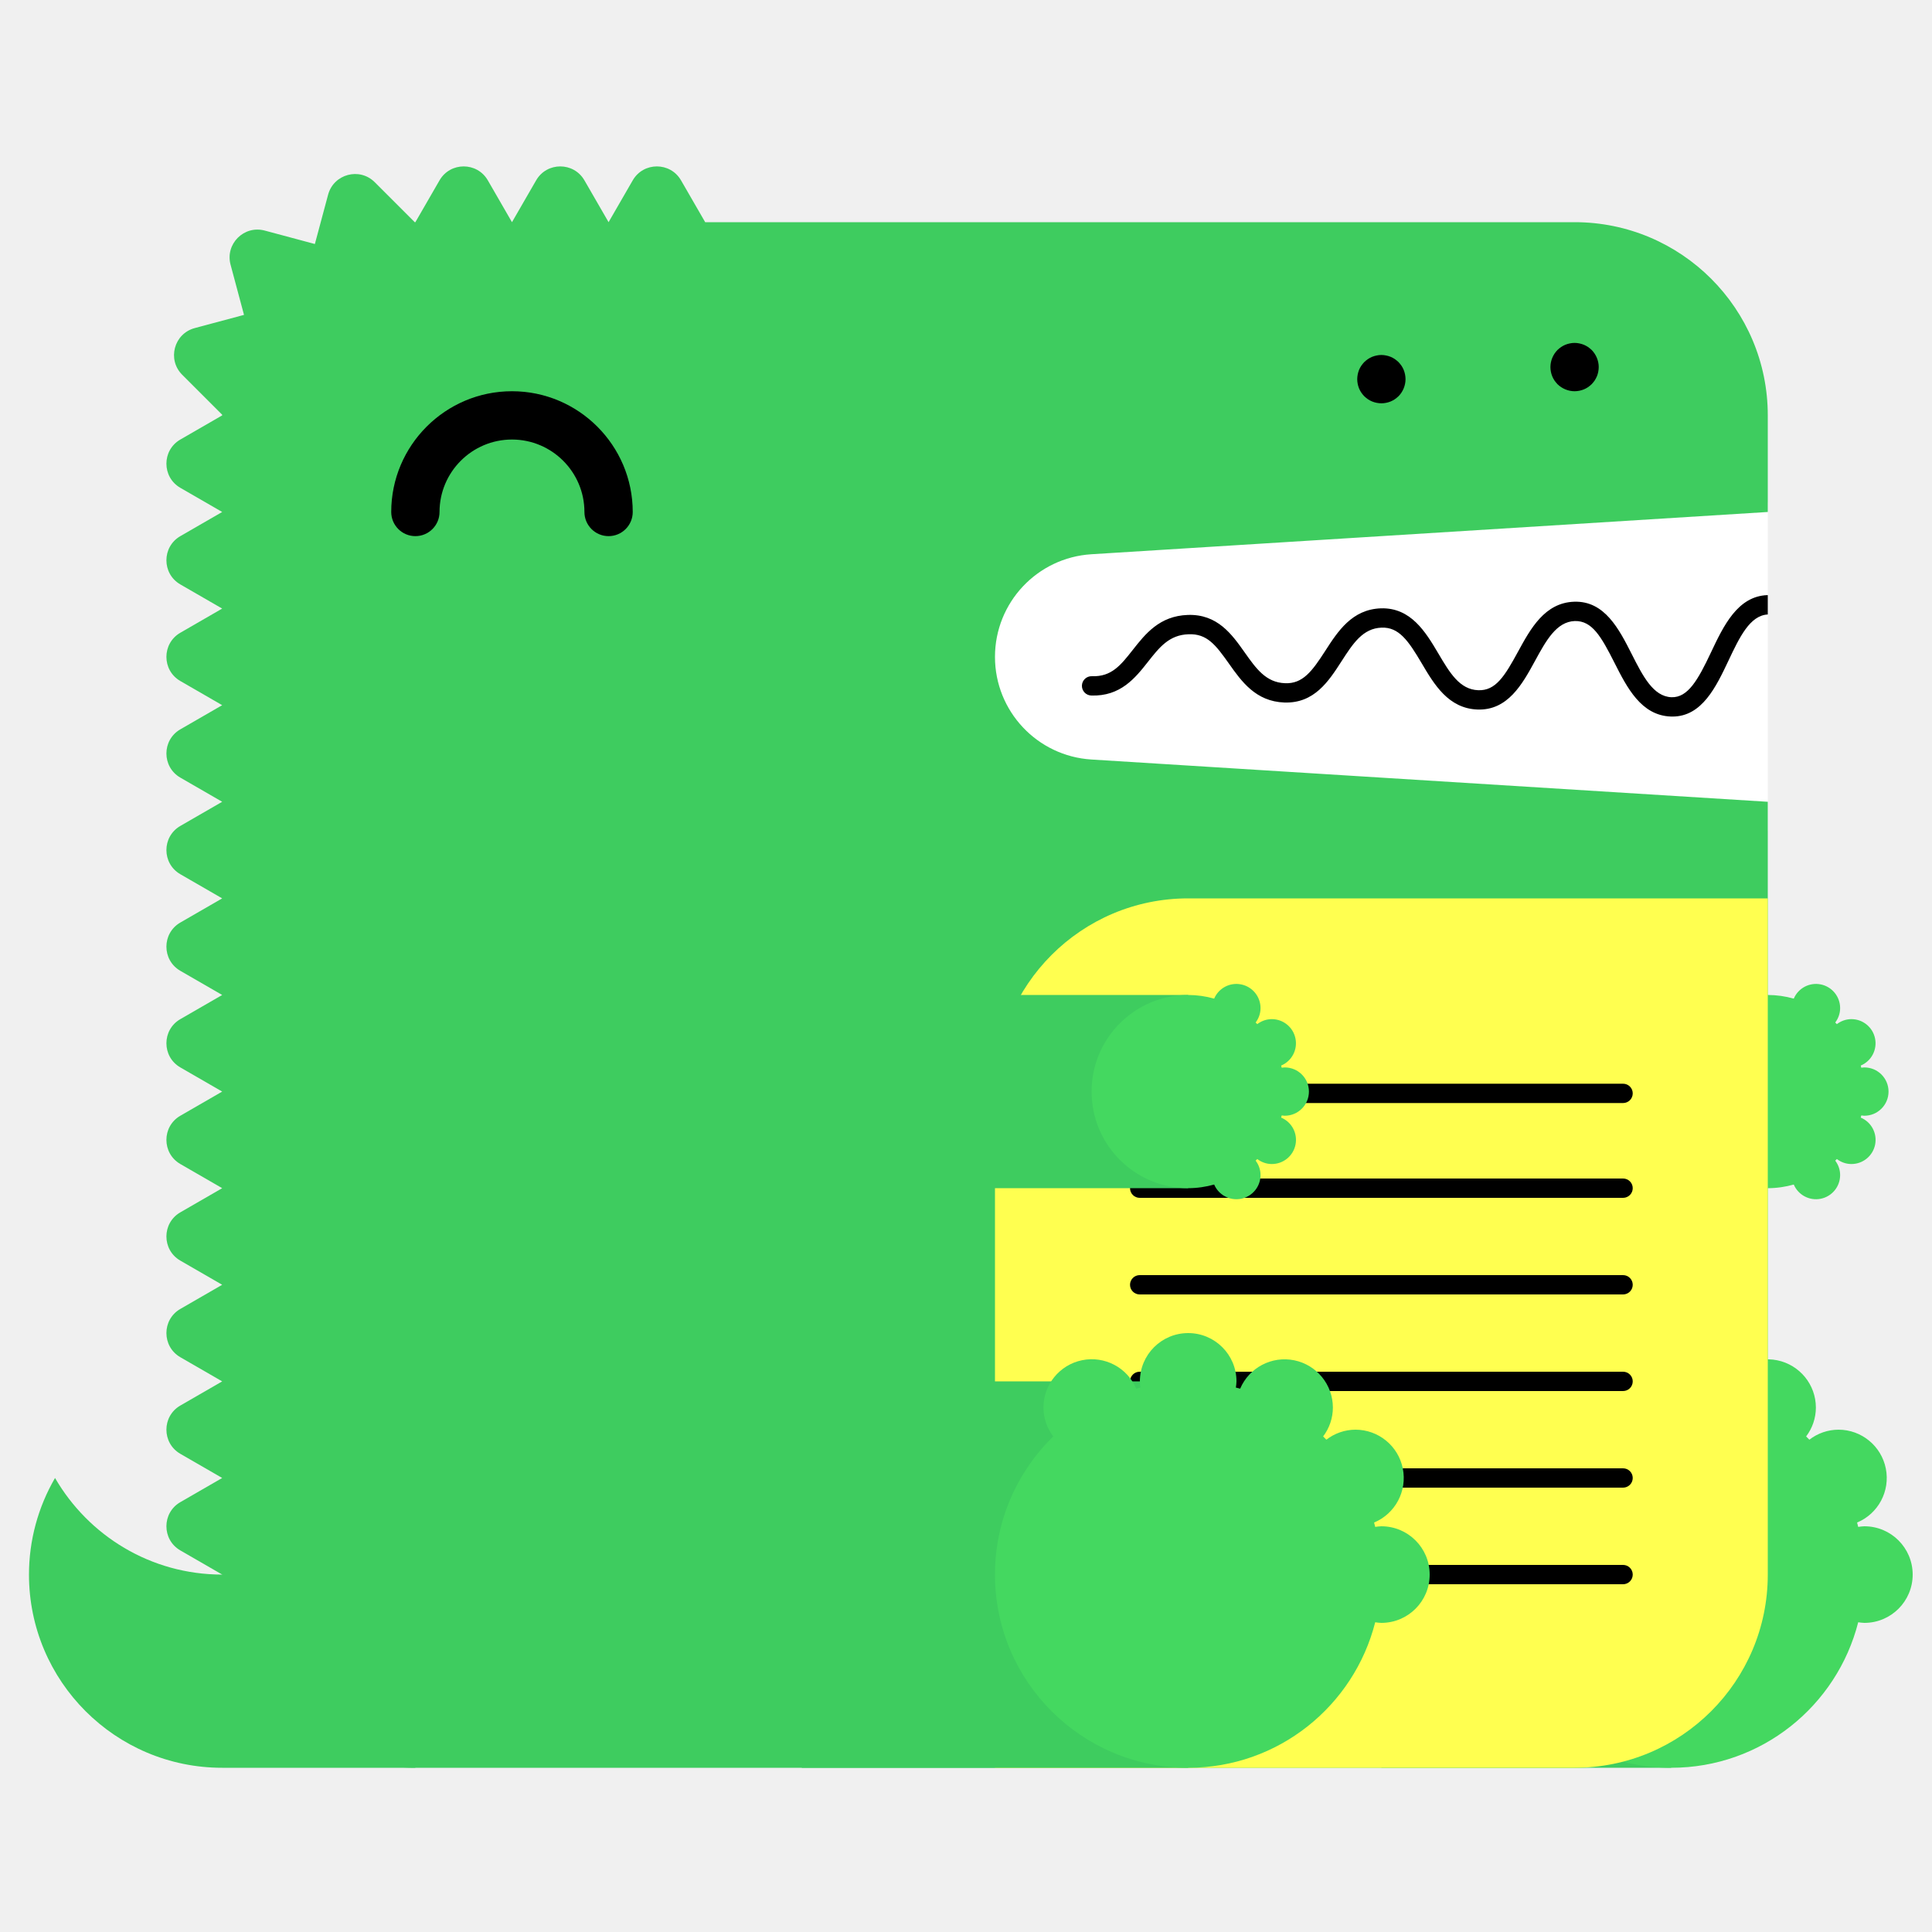
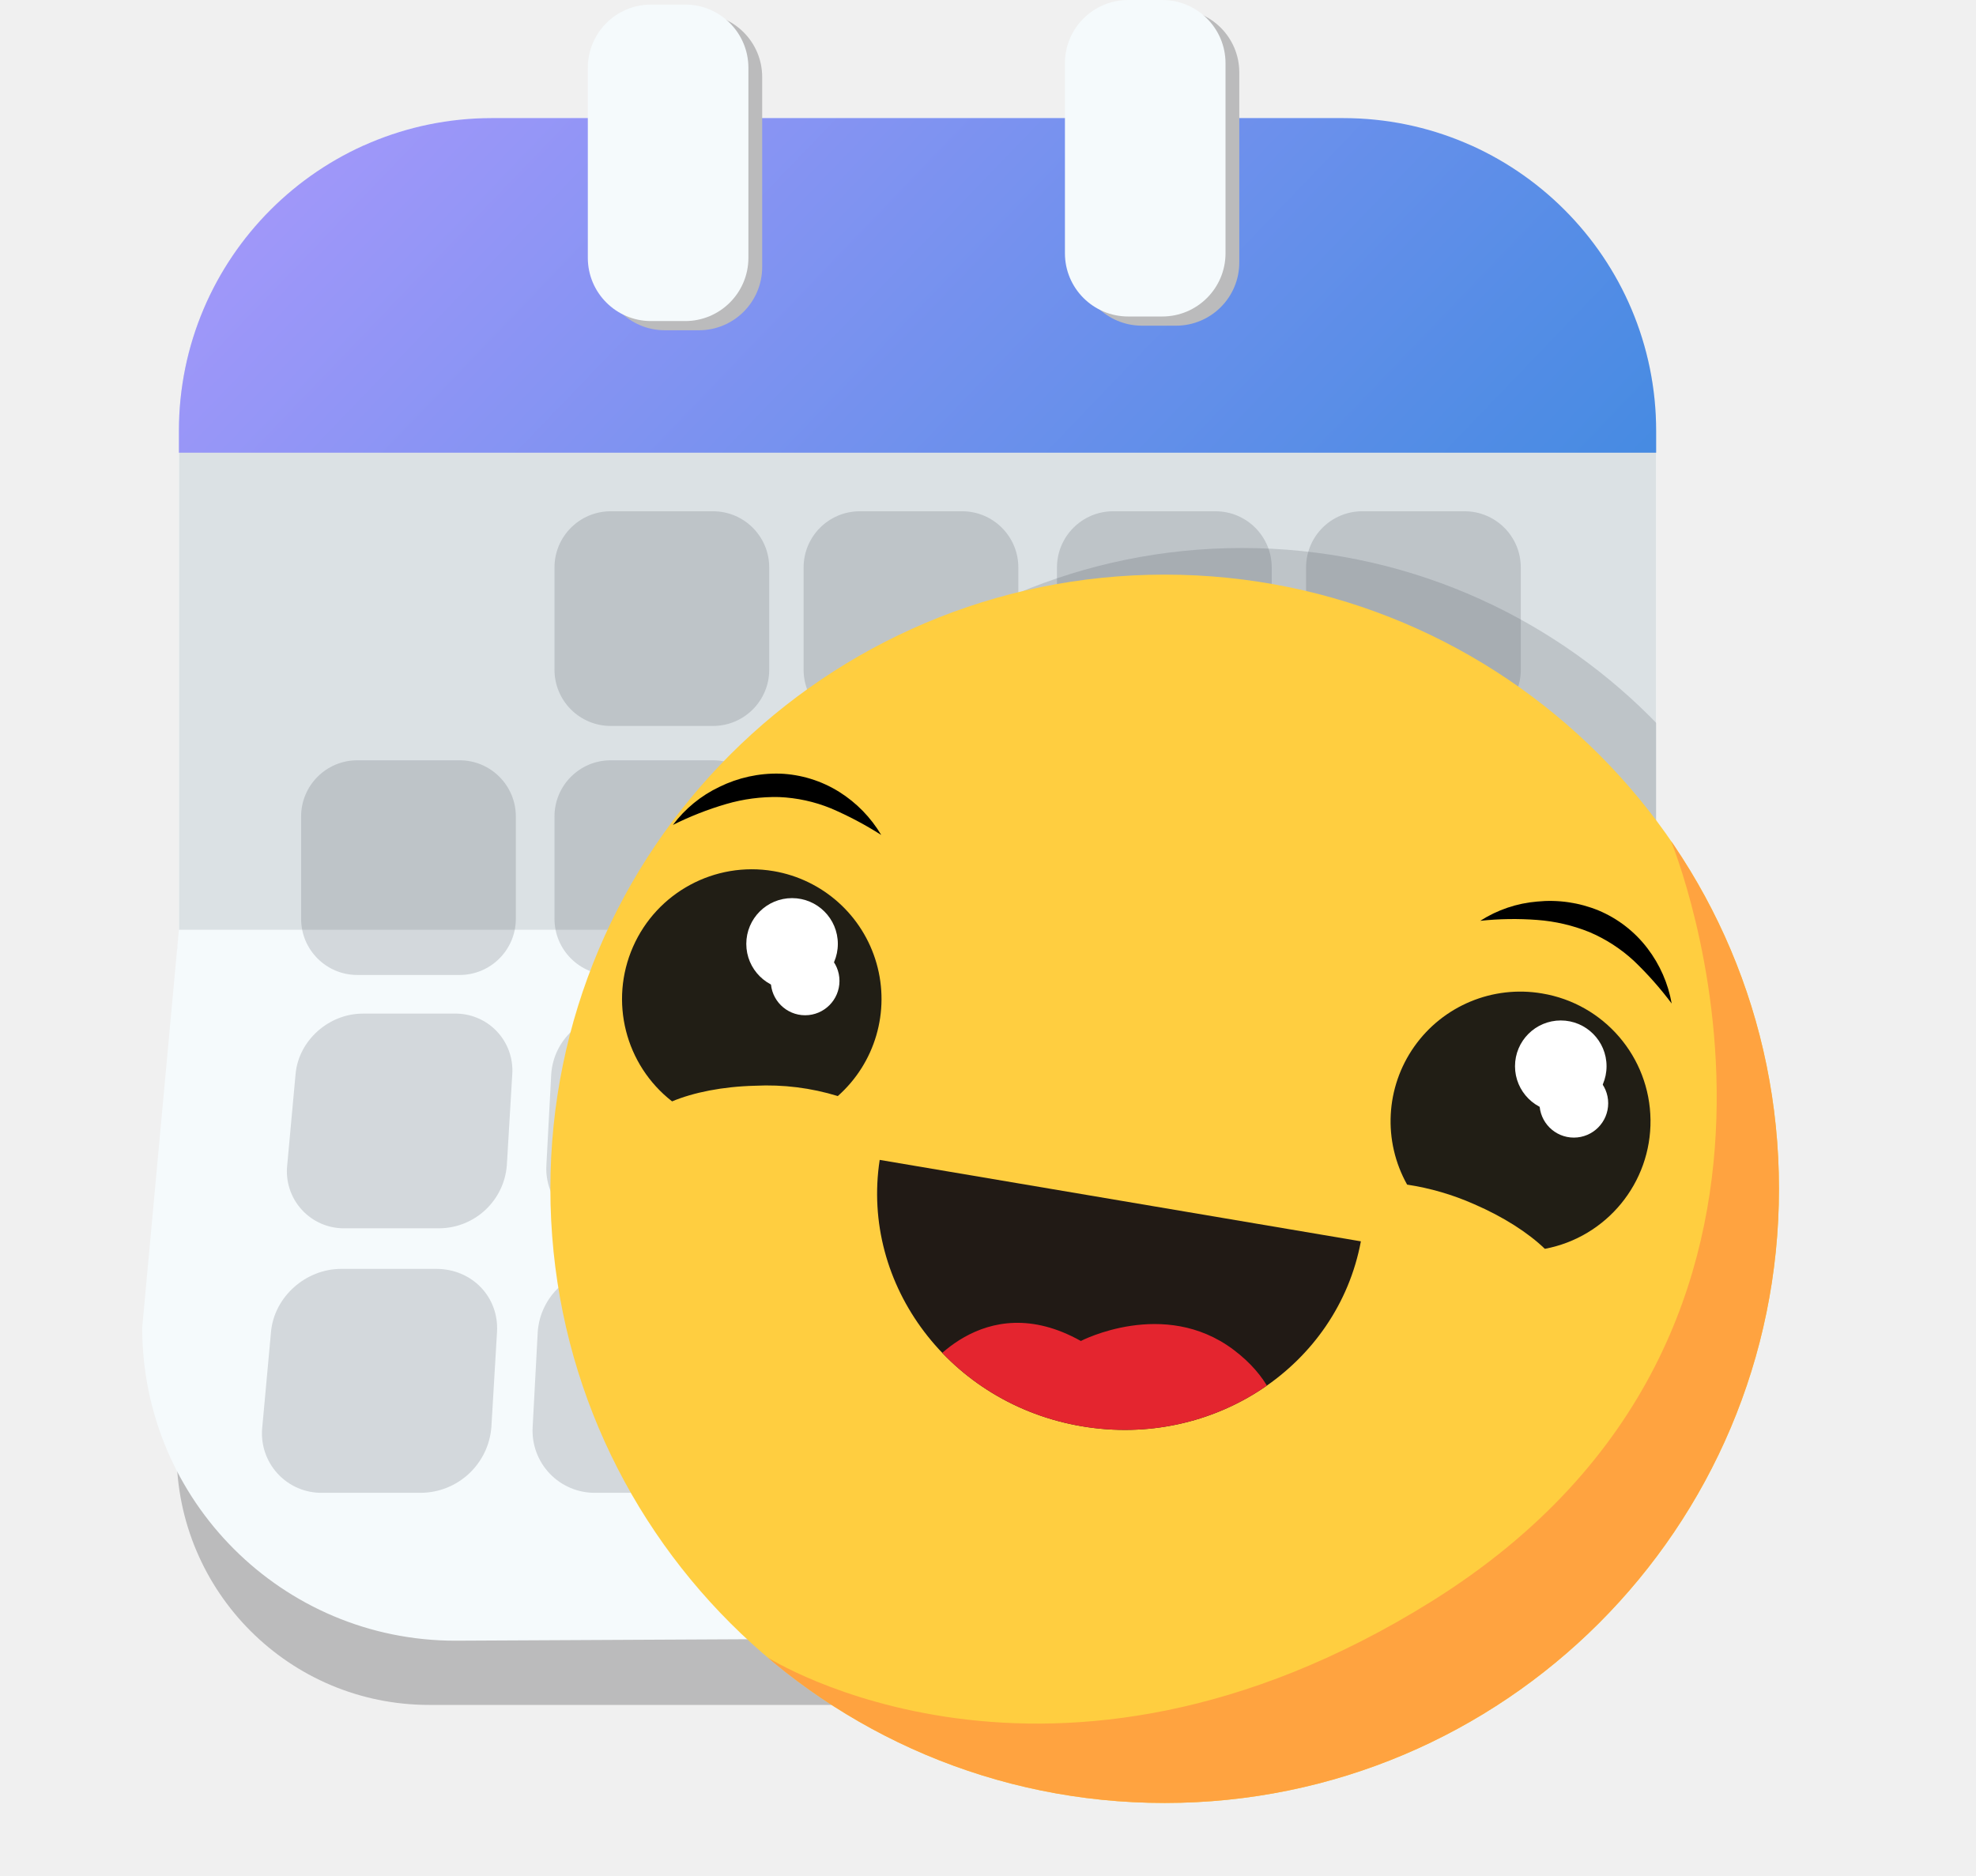
- <svg xmlns="http://www.w3.org/2000/svg" width="200" height="200" viewBox="0 0 200 200">
-   <g fill="none" fill-rule="evenodd">
-     <path fill="#FFF" d="M99 52h84v34H99z" />
-     <path d="M23 163c-7.398 0-13.843-4.027-17.303-10A19.886 19.886 0 0 0 3 163c0 11.046 8.954 20 20 20h20v-20H23z" fill="#3ECC5F" />
-     <path d="M112.98 57.376L183 53V43c0-11.046-8.954-20-20-20H73l-2.5-4.33c-1.112-1.925-3.889-1.925-5 0L63 23l-2.5-4.33c-1.111-1.925-3.889-1.925-5 0L53 23l-2.5-4.33c-1.111-1.925-3.889-1.925-5 0L43 23c-.022 0-.042.003-.065.003l-4.142-4.141c-1.57-1.571-4.252-.853-4.828 1.294l-1.369 5.104-5.192-1.392c-2.148-.575-4.111 1.389-3.535 3.536l1.39 5.193-5.102 1.367c-2.148.576-2.867 3.259-1.296 4.83l4.142 4.142c0 .021-.003.042-.003.064l-4.33 2.5c-1.925 1.111-1.925 3.889 0 5L23 53l-4.33 2.5c-1.925 1.111-1.925 3.889 0 5L23 63l-4.33 2.5c-1.925 1.111-1.925 3.889 0 5L23 73l-4.33 2.5c-1.925 1.111-1.925 3.889 0 5L23 83l-4.33 2.5c-1.925 1.111-1.925 3.889 0 5L23 93l-4.33 2.5c-1.925 1.111-1.925 3.889 0 5L23 103l-4.33 2.5c-1.925 1.111-1.925 3.889 0 5L23 113l-4.33 2.5c-1.925 1.111-1.925 3.889 0 5L23 123l-4.33 2.5c-1.925 1.111-1.925 3.889 0 5L23 133l-4.33 2.5c-1.925 1.111-1.925 3.889 0 5L23 143l-4.33 2.5c-1.925 1.111-1.925 3.889 0 5L23 153l-4.33 2.5c-1.925 1.111-1.925 3.889 0 5L23 163c0 11.046 8.954 20 20 20h120c11.046 0 20-8.954 20-20V83l-70.02-4.376A10.645 10.645 0 0 1 103 68c0-5.621 4.37-10.273 9.98-10.624" fill="#3ECC5F" />
-     <path fill="#3ECC5F" d="M143 183h30v-40h-30z" />
-     <path d="M193 158c-.219 0-.428.037-.639.064-.038-.15-.074-.301-.116-.451A5 5 0 0 0 190.32 148a4.96 4.96 0 0 0-3.016 1.036 26.531 26.531 0 0 0-.335-.336 4.955 4.955 0 0 0 1.011-2.987 5 5 0 0 0-9.599-1.959c-.148-.042-.297-.077-.445-.115.027-.211.064-.42.064-.639a5 5 0 0 0-5-5 5 5 0 0 0-5 5c0 .219.037.428.064.639-.148.038-.297.073-.445.115a4.998 4.998 0 0 0-9.599 1.959c0 1.125.384 2.151 1.011 2.987-3.717 3.632-6.031 8.693-6.031 14.3 0 11.046 8.954 20 20 20 9.339 0 17.16-6.41 19.361-15.064.211.027.42.064.639.064a5 5 0 0 0 5-5 5 5 0 0 0-5-5" fill="#44D860" />
-     <path fill="#3ECC5F" d="M153 123h30v-20h-30z" />
-     <path d="M193 115.5a2.5 2.5 0 1 0 0-5c-.109 0-.214.019-.319.032-.02-.075-.037-.15-.058-.225a2.501 2.501 0 0 0-.963-4.807c-.569 0-1.088.197-1.508.518a6.653 6.653 0 0 0-.168-.168c.314-.417.506-.931.506-1.494a2.5 2.5 0 0 0-4.8-.979A9.987 9.987 0 0 0 183 103c-5.522 0-10 4.478-10 10s4.478 10 10 10c.934 0 1.833-.138 2.69-.377a2.5 2.5 0 0 0 4.8-.979c0-.563-.192-1.077-.506-1.494.057-.055.113-.111.168-.168.42.321.939.518 1.508.518a2.5 2.5 0 0 0 .963-4.807c.021-.074.038-.15.058-.225.105.013.21.032.319.032" fill="#44D860" />
-     <path d="M63 55.5a2.5 2.5 0 0 1-2.5-2.5c0-4.136-3.364-7.5-7.5-7.5s-7.5 3.364-7.5 7.5a2.5 2.5 0 1 1-5 0c0-6.893 5.607-12.5 12.5-12.5S65.5 46.107 65.5 53a2.5 2.5 0 0 1-2.5 2.5" fill="#000" />
-     <path d="M103 183h60c11.046 0 20-8.954 20-20V93h-60c-11.046 0-20 8.954-20 20v70z" fill="#FFFF50" />
-     <path d="M168.02 124h-50.04a1 1 0 1 1 0-2h50.04a1 1 0 1 1 0 2m0 20h-50.04a1 1 0 1 1 0-2h50.04a1 1 0 1 1 0 2m0 20h-50.04a1 1 0 1 1 0-2h50.04a1 1 0 1 1 0 2m0-49.814h-50.04a1 1 0 1 1 0-2h50.04a1 1 0 1 1 0 2m0 19.814h-50.04a1 1 0 1 1 0-2h50.04a1 1 0 1 1 0 2m0 20h-50.04a1 1 0 1 1 0-2h50.04a1 1 0 1 1 0 2M183 61.611c-.012 0-.022-.006-.034-.005-3.09.105-4.552 3.196-5.842 5.923-1.346 2.85-2.387 4.703-4.093 4.647-1.889-.068-2.969-2.202-4.113-4.46-1.314-2.594-2.814-5.536-5.963-5.426-3.046.104-4.513 2.794-5.807 5.167-1.377 2.528-2.314 4.065-4.121 3.994-1.927-.07-2.951-1.805-4.136-3.813-1.321-2.236-2.848-4.75-5.936-4.664-2.994.103-4.465 2.385-5.763 4.4-1.373 2.13-2.335 3.428-4.165 3.351-1.973-.07-2.992-1.51-4.171-3.177-1.324-1.873-2.816-3.993-5.895-3.89-2.928.1-4.399 1.97-5.696 3.618-1.232 1.564-2.194 2.802-4.229 2.724a1 1 0 0 0-.072 2c3.017.101 4.545-1.8 5.872-3.487 1.177-1.496 2.193-2.787 4.193-2.855 1.926-.082 2.829 1.115 4.195 3.045 1.297 1.834 2.769 3.914 5.731 4.021 3.103.104 4.596-2.215 5.918-4.267 1.182-1.834 2.202-3.417 4.15-3.484 1.793-.067 2.769 1.35 4.145 3.681 1.297 2.197 2.766 4.686 5.787 4.796 3.125.108 4.634-2.62 5.949-5.035 1.139-2.088 2.214-4.06 4.119-4.126 1.793-.042 2.728 1.595 4.111 4.33 1.292 2.553 2.757 5.445 5.825 5.556l.169.003c3.064 0 4.518-3.075 5.805-5.794 1.139-2.41 2.217-4.68 4.067-4.773v-2z" fill="#000" />
-     <path fill="#3ECC5F" d="M83 183h40v-40H83z" />
-     <path d="M143 158c-.219 0-.428.037-.639.064-.038-.15-.074-.301-.116-.451A5 5 0 0 0 140.32 148a4.96 4.96 0 0 0-3.016 1.036 26.531 26.531 0 0 0-.335-.336 4.955 4.955 0 0 0 1.011-2.987 5 5 0 0 0-9.599-1.959c-.148-.042-.297-.077-.445-.115.027-.211.064-.42.064-.639a5 5 0 0 0-5-5 5 5 0 0 0-5 5c0 .219.037.428.064.639-.148.038-.297.073-.445.115a4.998 4.998 0 0 0-9.599 1.959c0 1.125.384 2.151 1.011 2.987-3.717 3.632-6.031 8.693-6.031 14.3 0 11.046 8.954 20 20 20 9.339 0 17.16-6.41 19.361-15.064.211.027.42.064.639.064a5 5 0 0 0 5-5 5 5 0 0 0-5-5" fill="#44D860" />
-     <path fill="#3ECC5F" d="M83 123h40v-20H83z" />
-     <path d="M133 115.5a2.5 2.5 0 1 0 0-5c-.109 0-.214.019-.319.032-.02-.075-.037-.15-.058-.225a2.501 2.501 0 0 0-.963-4.807c-.569 0-1.088.197-1.508.518a6.653 6.653 0 0 0-.168-.168c.314-.417.506-.931.506-1.494a2.5 2.5 0 0 0-4.8-.979A9.987 9.987 0 0 0 123 103c-5.522 0-10 4.478-10 10s4.478 10 10 10c.934 0 1.833-.138 2.69-.377a2.5 2.5 0 0 0 4.8-.979c0-.563-.192-1.077-.506-1.494.057-.055.113-.111.168-.168.42.321.939.518 1.508.518a2.5 2.5 0 0 0 .963-4.807c.021-.074.038-.15.058-.225.105.013.21.032.319.032" fill="#44D860" />
-     <path d="M143 41.75c-.16 0-.33-.02-.49-.05a2.52 2.52 0 0 1-.47-.14c-.15-.06-.29-.14-.431-.23-.13-.09-.259-.2-.38-.31-.109-.12-.219-.24-.309-.38s-.17-.28-.231-.43a2.619 2.619 0 0 1-.189-.96c0-.16.02-.33.05-.49.03-.16.08-.31.139-.47.061-.15.141-.29.231-.43.09-.13.2-.26.309-.38.121-.11.25-.22.38-.31.141-.09.281-.17.431-.23.149-.06.31-.11.47-.14.32-.07.65-.07.98 0 .159.03.32.08.47.14.149.06.29.14.43.23.13.09.259.2.38.31.11.12.22.25.31.38.09.14.17.28.23.43.06.16.11.31.14.47.029.16.05.33.05.49 0 .66-.271 1.31-.73 1.77-.121.11-.25.22-.38.31-.14.09-.281.17-.43.23a2.565 2.565 0 0 1-.96.19m20-1.25c-.66 0-1.3-.27-1.771-.73a3.802 3.802 0 0 1-.309-.38c-.09-.14-.17-.28-.231-.43a2.619 2.619 0 0 1-.189-.96c0-.66.27-1.3.729-1.77.121-.11.25-.22.38-.31.141-.09.281-.17.431-.23.149-.06.31-.11.47-.14.32-.07.66-.07.98 0 .159.03.32.08.47.14.149.06.29.14.43.23.13.09.259.2.38.31.459.47.73 1.11.73 1.77 0 .16-.021.33-.05.49-.03.16-.08.32-.14.47-.07.15-.14.29-.23.43-.09.13-.2.26-.31.38-.121.11-.25.22-.38.31-.14.09-.281.17-.43.23a2.565 2.565 0 0 1-.96.19" fill="#000" />
+ <svg xmlns="http://www.w3.org/2000/svg" viewBox="0 0 505.11 479.63">
+   <defs>
+     <style>.a{fill:none;}.b{fill:#ffce40;}.c{fill:#211a15;}.d{fill:#bbbbbc;}.e{clip-path:url(#a);}.f{fill:#f5fafc;}.g,.i,.k{fill:#49505b;}.g{opacity:0.15;}.h{fill:url(#b);}.i,.j{opacity:0.2;}.l{clip-path:url(#c);}.m{fill:#ffa340;}.n{fill:#211e15;}.o{fill:#fff;}.p{clip-path:url(#d);}.q{fill:#e4252f;}</style>
+     <clipPath id="a" transform="translate(-67.84 -65)">
+       <path class="a" d="M419.35,483.31l-235.11,1.18a80.05,80.05,0,0,1-80.05-80.05l9.38-101.73V175.19a80.05,80.05,0,0,1,80.05-80H411.14a80.05,80.05,0,0,1,80.05,80.05V302.71l8.21,100.55A80.05,80.05,0,0,1,419.35,483.31Z" />
+     </clipPath>
+     <linearGradient id="b" x1="527.68" y1="356.54" x2="86.7" y2="-66.85" gradientUnits="userSpaceOnUse">
+       <stop offset="0" stop-color="#0081d0" />
+       <stop offset="0.48" stop-color="#558de6" />
+       <stop offset="1" stop-color="#b59aff" />
+     </linearGradient>
+     <clipPath id="c" transform="translate(-67.84 -65)">
+       <circle class="b" cx="365.55" cy="368.95" r="157.03" />
+     </clipPath>
+     <clipPath id="d" transform="translate(-67.84 -65)">
+       <path class="c" d="M344.42,429.67c33.65,5.69,65.34-15.43,71.29-47.29l-123-20.82C287.79,393.6,310.76,424,344.42,429.67Z" />
+     </clipPath>
+   </defs>
+   <rect class="d" x="45.14" y="183.77" width="378.74" height="252.14" rx="64.54" />
+   <g class="e">
+     <rect class="f" y="21.93" width="465.57" height="426.87" />
+     <rect class="g" x="45.74" y="37.18" width="377.62" height="200.54" />
+     <rect class="h" x="28.15" y="25.45" width="403.42" height="90.3" />
+     <circle class="i" cx="317.52" cy="287.76" r="147.65" />
  </g>
+   <rect class="d" x="153.78" y="3.52" width="41.05" height="80.92" rx="16.17" />
+   <rect class="f" x="150.26" y="1.17" width="41.05" height="80.92" rx="16.17" />
+   <rect class="d" x="275.74" y="2.35" width="41.05" height="80.92" rx="16.17" />
+   <rect class="f" x="272.22" width="41.05" height="80.92" rx="16.17" />
+   <g class="j">
+     <rect class="k" x="141.74" y="130.72" width="54.89" height="54.89" rx="14.37" />
+     <rect class="k" x="205.42" y="130.72" width="54.89" height="54.89" rx="14.37" />
+     <rect class="k" x="270.19" y="130.72" width="54.89" height="54.89" rx="14.37" />
+     <rect class="k" x="333.86" y="130.72" width="54.89" height="54.89" rx="14.37" />
+   </g>
+   <g class="j">
+     <rect class="k" x="76.97" y="194.39" width="54.89" height="54.89" rx="14.37" />
+     <rect class="k" x="141.74" y="194.39" width="54.89" height="54.89" rx="14.37" />
+     <rect class="k" x="205.42" y="194.39" width="54.89" height="54.89" rx="14.37" />
+     <rect class="k" x="270.19" y="194.39" width="54.89" height="54.89" rx="14.37" />
+     <rect class="k" x="333.86" y="194.39" width="54.89" height="54.89" rx="14.37" />
+   </g>
+   <g class="j">
+     <path class="k" d="M180.16,379.05H156.07a14.57,14.57,0,0,1-14.81-16.14l2.14-23.33c.78-8.55,8.47-15.42,17.19-15.42h23.33a14.52,14.52,0,0,1,14.87,15.42l-1.39,23.33A17.46,17.46,0,0,1,180.16,379.05Z" transform="translate(-67.84 -65)" />
+     <path class="k" d="M247,379.05H222.93a15.22,15.22,0,0,1-15.42-16.14l1.24-23.33a16.63,16.63,0,0,1,16.61-15.42h23.33a15.18,15.18,0,0,1,15.45,15.42l-.49,23.33A16.66,16.66,0,0,1,247,379.05Z" transform="translate(-67.84 -65)" />
+     <path class="k" d="M312.74,379.05H288.65a15.92,15.92,0,0,1-16-16.14l.37-23.33a15.89,15.89,0,0,1,16-15.42h23.34a15.89,15.89,0,0,1,16,15.42l.38,23.33A15.93,15.93,0,0,1,312.74,379.05Z" transform="translate(-67.84 -65)" />
+     <path class="k" d="M379.6,379.05H355.51a16.68,16.68,0,0,1-16.64-16.14l-.51-23.33a15.18,15.18,0,0,1,15.44-15.42h23.34a16.64,16.64,0,0,1,16.61,15.42L395,362.91A15.21,15.21,0,0,1,379.6,379.05Z" transform="translate(-67.84 -65)" />
+     <path class="k" d="M445.33,379.05H421.24A17.45,17.45,0,0,1,404,362.91l-1.39-23.33a14.52,14.52,0,0,1,14.86-15.42h23.34c8.71,0,16.41,6.87,17.19,15.42l2.14,23.33A14.57,14.57,0,0,1,445.33,379.05Z" transform="translate(-67.84 -65)" />
+   </g>
+   <g class="j">
+     <path class="k" d="M175.46,446.68H150.33a15.19,15.19,0,0,1-15.44-16.83l2.23-24.34c.82-8.92,8.84-16.08,17.93-16.08h24.34c9.09,0,16,7.16,15.5,16.08l-1.44,24.34A18.21,18.21,0,0,1,175.46,446.68Z" transform="translate(-67.84 -65)" />
+     <path class="k" d="M245.2,446.68H220.07A15.88,15.88,0,0,1,204,429.85l1.3-24.34a17.34,17.34,0,0,1,17.32-16.08H247a15.83,15.83,0,0,1,16.11,16.08l-.52,24.34A17.37,17.37,0,0,1,245.2,446.68Z" transform="translate(-67.84 -65)" />
+     <path class="k" d="M313.75,446.68H288.63a16.61,16.61,0,0,1-16.72-16.83l.39-24.34A16.57,16.57,0,0,1,289,389.43h24.34a16.57,16.57,0,0,1,16.72,16.08l.39,24.34A16.6,16.6,0,0,1,313.75,446.68Z" transform="translate(-67.84 -65)" />
+   </g>
+   <circle class="b" cx="297.72" cy="303.95" r="157.03" />
+   <g class="l">
+     <path class="m" d="M495,280.08s51.32,124.18-61.26,194.38c-97.32,60.69-169.83,14.22-169.83,14.22s114.94,134.77,252.89-14S495,280.08,495,280.08Z" transform="translate(-67.84 -65)" />
+   </g>
+   <path class="n" d="M462,319a33.15,33.15,0,0,0-34.47,48.88,67.15,67.15,0,0,1,17.13,5c7.55,3.26,13.89,7.37,18.08,11.42A33.16,33.16,0,0,0,462,319Z" transform="translate(-67.84 -65)" />
+   <circle class="o" cx="398.97" cy="272.61" r="11.7" />
+   <circle class="o" cx="402.31" cy="282.08" r="8.78" />
+   <path class="n" d="M265.54,287.72a33.17,33.17,0,0,0-25.9,58.88c5.4-2.27,12.9-3.8,21.22-4A61.5,61.5,0,0,1,282,345.24a33.16,33.16,0,0,0-16.45-57.52Z" transform="translate(-67.84 -65)" />
+   <circle class="o" cx="202.47" cy="241.33" r="11.7" />
+   <circle class="o" cx="205.81" cy="250.8" r="8.78" />
+   <path class="c" d="M344.42,429.67c33.65,5.69,65.34-15.43,71.29-47.29l-123-20.82C287.79,393.6,310.76,424,344.42,429.67Z" transform="translate(-67.84 -65)" />
+   <g class="p">
+     <path class="q" d="M303.56,416.51s15.27-22.83,40.57-8.65c0,0,21.26-11.09,39,2.22s11,30,11,30S321.54,476.62,303.56,416.51Z" transform="translate(-67.84 -65)" />
+   </g>
+   <path d="M446.23,300.43a31.82,31.82,0,0,1,14.53-4.92,32.82,32.82,0,0,1,15.67,2.26A30.59,30.59,0,0,1,489,307.51a32.55,32.55,0,0,1,6.16,14.07,88.26,88.26,0,0,0-9.65-10.9,39.51,39.51,0,0,0-11.39-7.37,44.3,44.3,0,0,0-13.32-3.1A80.28,80.28,0,0,0,446.23,300.43Z" transform="translate(-67.84 -65)" />
+   <path d="M239.85,275.92a31.89,31.89,0,0,1,11.86-9.72,33.08,33.08,0,0,1,15.47-3.4,30.74,30.74,0,0,1,15.2,4.68,32.69,32.69,0,0,1,10.72,11,88.63,88.63,0,0,0-12.88-6.81A39.33,39.33,0,0,0,267,268.79a44.68,44.68,0,0,0-13.56,1.79A81.23,81.23,0,0,0,239.85,275.92Z" transform="translate(-67.84 -65)" />
</svg>
